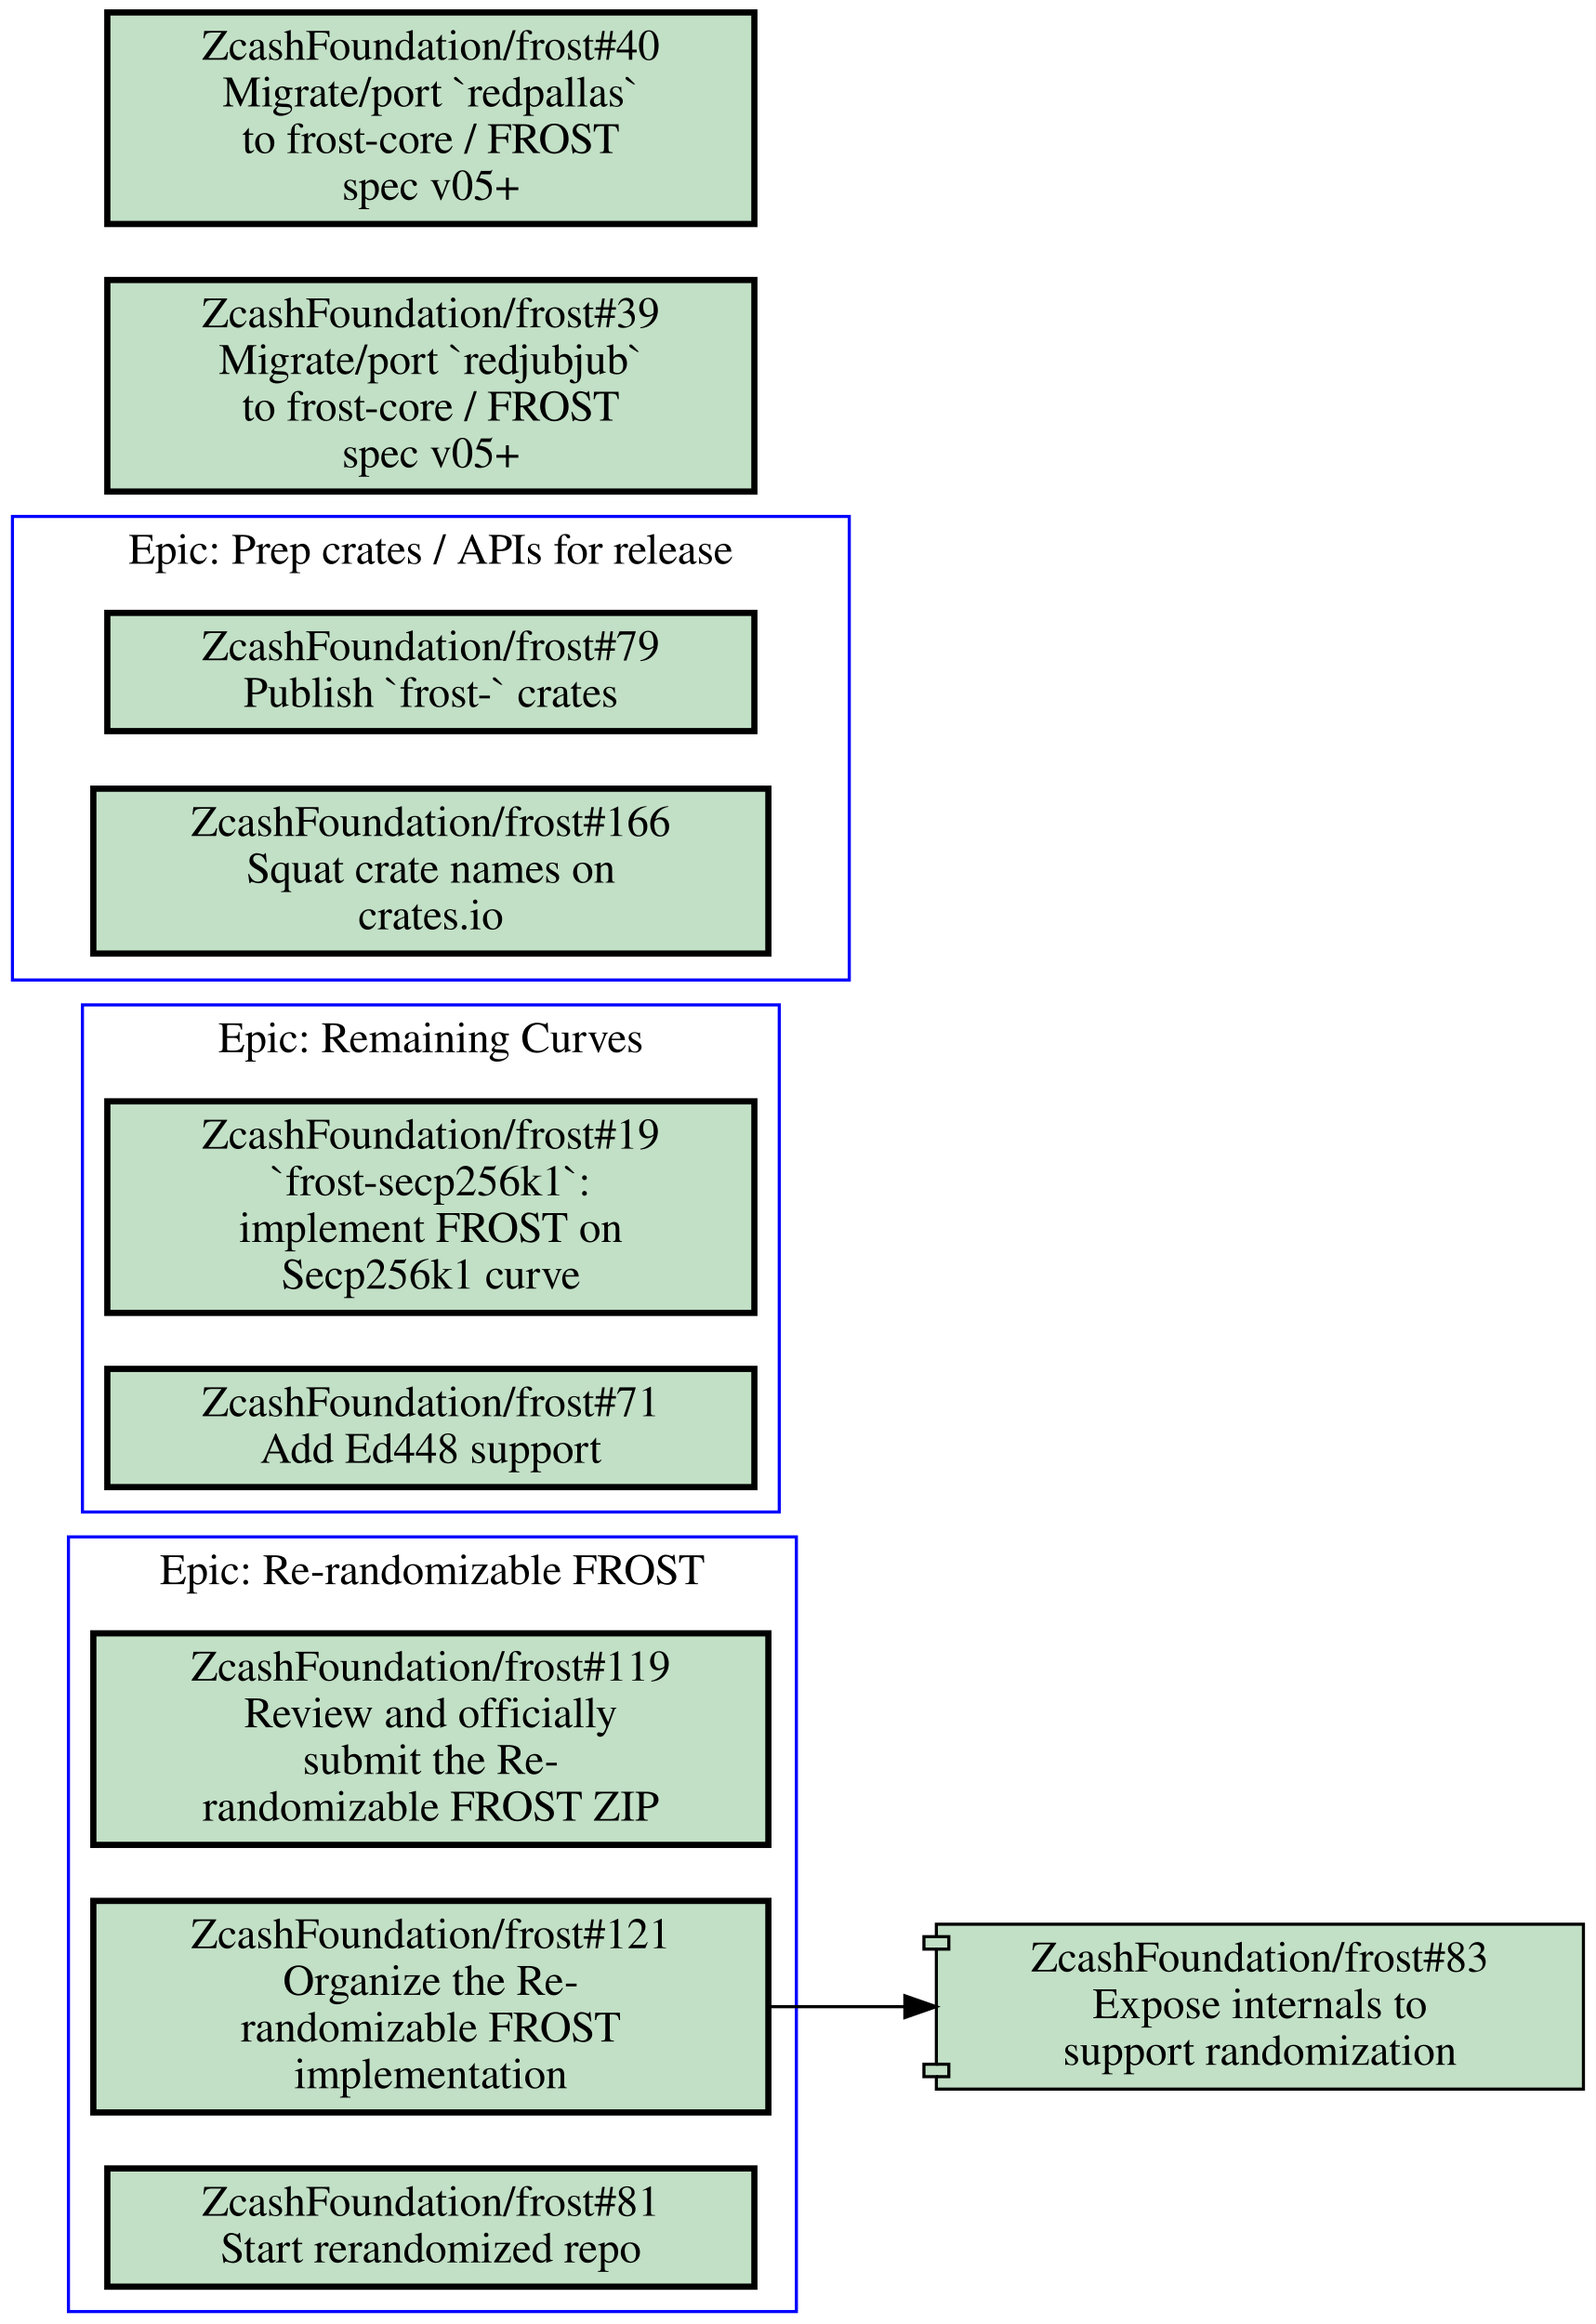
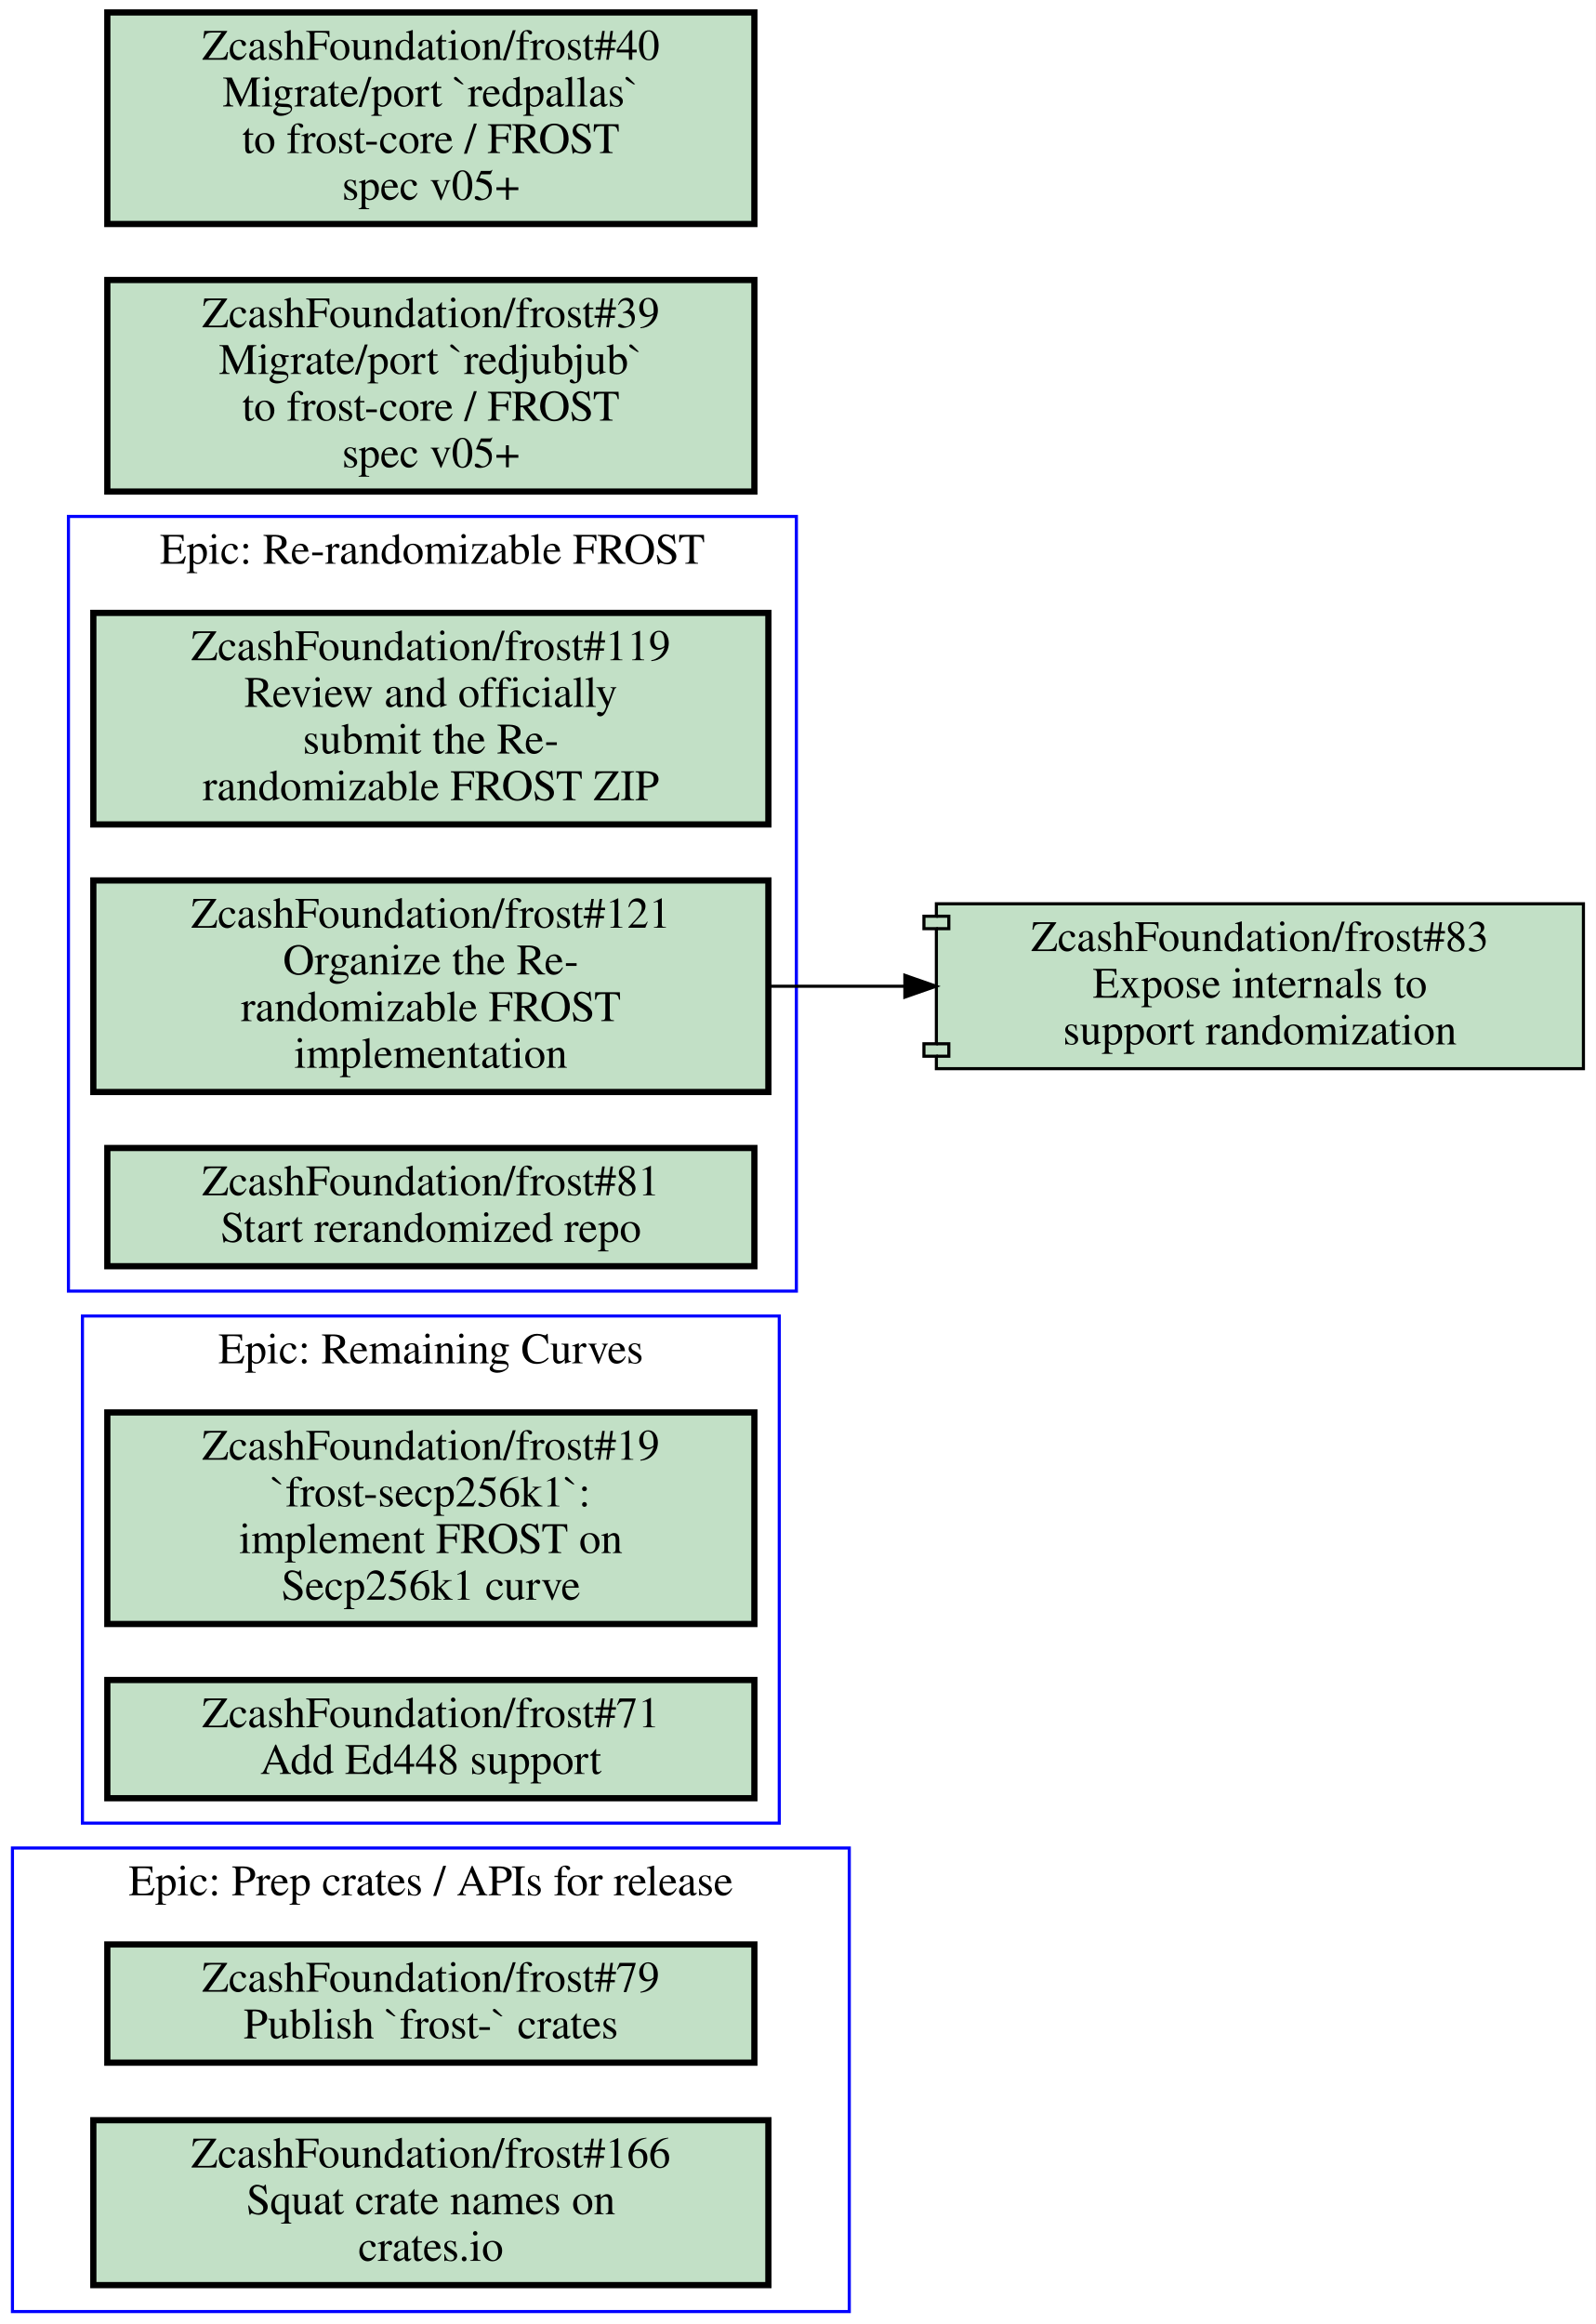
<svg xmlns="http://www.w3.org/2000/svg" xmlns:xlink="http://www.w3.org/1999/xlink" width="513pt" height="747pt" viewBox="0.00 0.00 513.00 747.00">
  <g id="graph0" class="graph" transform="scale(1 1) rotate(0) translate(4 743)">
    <polygon fill="#ffffff" stroke="transparent" points="-4,4 -4,-743 509,-743 509,4 -4,4" />
    <g id="clust1" class="cluster">
-       <polygon fill="none" stroke="#0000ff" points="22.5,-257 22.5,-420 246.5,-420 246.5,-257 22.5,-257" />
-       <text text-anchor="middle" x="134.5" y="-404.8" font-family="Times,serif" font-size="14.00" fill="#000000">Epic: Remaining Curves</text>
+       <polygon fill="none" stroke="#0000ff" points="18,-328 18,-577 252,-577 252,-328 18,-328" />
+       <text text-anchor="middle" x="135" y="-561.8" font-family="Times,serif" font-size="14.00" fill="#000000">Epic: Re-randomizable FROST</text>
    </g>
    <g id="clust2" class="cluster">
-       <polygon fill="none" stroke="#0000ff" points="18,0 18,-249 252,-249 252,0 18,0" />
-       <text text-anchor="middle" x="135" y="-233.8" font-family="Times,serif" font-size="14.00" fill="#000000">Epic: Re-randomizable FROST</text>
+       <polygon fill="none" stroke="#0000ff" points="0,0 0,-149 269,-149 269,0 0,0" />
+       <text text-anchor="middle" x="134.5" y="-133.8" font-family="Times,serif" font-size="14.00" fill="#000000">Epic: Prep crates / APIs for release</text>
    </g>
    <g id="clust3" class="cluster">
-       <polygon fill="none" stroke="#0000ff" points="0,-428 0,-577 269,-577 269,-428 0,-428" />
-       <text text-anchor="middle" x="134.5" y="-561.8" font-family="Times,serif" font-size="14.00" fill="#000000">Epic: Prep crates / APIs for release</text>
+       <polygon fill="none" stroke="#0000ff" points="22.5,-157 22.5,-320 246.5,-320 246.5,-157 22.5,-157" />
+       <text text-anchor="middle" x="134.5" y="-304.8" font-family="Times,serif" font-size="14.00" fill="#000000">Epic: Remaining Curves</text>
    </g>
    <g id="node1" class="node open">
      <g id="a_node1">
-         <a xlink:href="https://github.com/ZcashFoundation/frost/issues/19" xlink:title="ZcashFoundation/frost#19&#10;`frost-secp256k1`:&#10;implement FROST on&#10;Secp256k1 curve" target="_blank">
-           <polygon fill="#c2e0c6" stroke="#000000" stroke-width="2" points="238.5,-389 30.5,-389 30.5,-321 238.5,-321 238.5,-389" />
-           <text text-anchor="middle" x="134.5" y="-373.8" font-family="Times,serif" font-size="14.00" fill="#000000">ZcashFoundation/frost#19</text>
-           <text text-anchor="middle" x="134.5" y="-358.8" font-family="Times,serif" font-size="14.00" fill="#000000">`frost-secp256k1`:</text>
-           <text text-anchor="middle" x="134.5" y="-343.8" font-family="Times,serif" font-size="14.00" fill="#000000">implement FROST on</text>
-           <text text-anchor="middle" x="134.5" y="-328.8" font-family="Times,serif" font-size="14.00" fill="#000000">Secp256k1 curve</text>
+         <a xlink:href="https://github.com/ZcashFoundation/frost/issues/119" xlink:title="ZcashFoundation/frost#119&#10;Review and officially&#10;submit the Re-&#10;randomizable FROST ZIP" target="_blank">
+           <polygon fill="#c2e0c6" stroke="#000000" stroke-width="2" points="243,-546 26,-546 26,-478 243,-478 243,-546" />
+           <text text-anchor="middle" x="134.5" y="-530.8" font-family="Times,serif" font-size="14.00" fill="#000000">ZcashFoundation/frost#119</text>
+           <text text-anchor="middle" x="134.5" y="-515.8" font-family="Times,serif" font-size="14.00" fill="#000000">Review and officially</text>
+           <text text-anchor="middle" x="134.5" y="-500.8" font-family="Times,serif" font-size="14.00" fill="#000000">submit the Re-</text>
+           <text text-anchor="middle" x="134.5" y="-485.8" font-family="Times,serif" font-size="14.00" fill="#000000">randomizable FROST ZIP</text>
        </a>
      </g>
    </g>
    <g id="node2" class="node open">
      <g id="a_node2">
-         <a xlink:href="https://github.com/ZcashFoundation/frost/issues/71" xlink:title="ZcashFoundation/frost#71&#10;Add Ed448 support" target="_blank">
-           <polygon fill="#c2e0c6" stroke="#000000" stroke-width="2" points="238.5,-303 30.5,-303 30.5,-265 238.5,-265 238.5,-303" />
-           <text text-anchor="middle" x="134.5" y="-287.8" font-family="Times,serif" font-size="14.00" fill="#000000">ZcashFoundation/frost#71</text>
-           <text text-anchor="middle" x="134.5" y="-272.8" font-family="Times,serif" font-size="14.00" fill="#000000">Add Ed448 support</text>
-         </a>
-       </g>
-     </g>
-     <g id="node3" class="node open">
-       <g id="a_node3">
-         <a xlink:href="https://github.com/ZcashFoundation/frost/issues/119" xlink:title="ZcashFoundation/frost#119&#10;Review and officially&#10;submit the Re-&#10;randomizable FROST ZIP" target="_blank">
-           <polygon fill="#c2e0c6" stroke="#000000" stroke-width="2" points="243,-218 26,-218 26,-150 243,-150 243,-218" />
-           <text text-anchor="middle" x="134.5" y="-202.8" font-family="Times,serif" font-size="14.00" fill="#000000">ZcashFoundation/frost#119</text>
-           <text text-anchor="middle" x="134.5" y="-187.8" font-family="Times,serif" font-size="14.00" fill="#000000">Review and officially</text>
-           <text text-anchor="middle" x="134.5" y="-172.8" font-family="Times,serif" font-size="14.00" fill="#000000">submit the Re-</text>
-           <text text-anchor="middle" x="134.5" y="-157.8" font-family="Times,serif" font-size="14.00" fill="#000000">randomizable FROST ZIP</text>
-         </a>
-       </g>
-     </g>
-     <g id="node4" class="node open">
-       <g id="a_node4">
        <a xlink:href="https://github.com/ZcashFoundation/frost/issues/121" xlink:title="ZcashFoundation/frost#121&#10;Organize the Re-&#10;randomizable FROST&#10;implementation" target="_blank">
-           <polygon fill="#c2e0c6" stroke="#000000" stroke-width="2" points="243,-132 26,-132 26,-64 243,-64 243,-132" />
-           <text text-anchor="middle" x="134.5" y="-116.8" font-family="Times,serif" font-size="14.00" fill="#000000">ZcashFoundation/frost#121</text>
-           <text text-anchor="middle" x="134.5" y="-101.8" font-family="Times,serif" font-size="14.00" fill="#000000">Organize the Re-</text>
-           <text text-anchor="middle" x="134.5" y="-86.8" font-family="Times,serif" font-size="14.00" fill="#000000">randomizable FROST</text>
-           <text text-anchor="middle" x="134.5" y="-71.8" font-family="Times,serif" font-size="14.00" fill="#000000">implementation</text>
+           <polygon fill="#c2e0c6" stroke="#000000" stroke-width="2" points="243,-460 26,-460 26,-392 243,-392 243,-460" />
+           <text text-anchor="middle" x="134.5" y="-444.8" font-family="Times,serif" font-size="14.00" fill="#000000">ZcashFoundation/frost#121</text>
+           <text text-anchor="middle" x="134.5" y="-429.8" font-family="Times,serif" font-size="14.00" fill="#000000">Organize the Re-</text>
+           <text text-anchor="middle" x="134.5" y="-414.8" font-family="Times,serif" font-size="14.00" fill="#000000">randomizable FROST</text>
+           <text text-anchor="middle" x="134.5" y="-399.8" font-family="Times,serif" font-size="14.00" fill="#000000">implementation</text>
        </a>
      </g>
    </g>
    <g id="node8" class="node open">
      <g id="a_node8">
        <a xlink:href="https://github.com/ZcashFoundation/frost/pull/83" xlink:title="ZcashFoundation/frost#83&#10;Expose internals to&#10;support randomization" target="_blank">
-           <polygon fill="#c2e0c6" stroke="#000000" points="505,-124.5 297,-124.5 297,-120.5 293,-120.5 293,-116.5 297,-116.5 297,-79.5 293,-79.5 293,-75.5 297,-75.5 297,-71.5 505,-71.5 505,-124.5" />
-           <polyline fill="none" stroke="#000000" points="297,-120.5 301,-120.5 301,-116.5 297,-116.5 " />
-           <polyline fill="none" stroke="#000000" points="297,-79.5 301,-79.5 301,-75.5 297,-75.5 " />
-           <text text-anchor="middle" x="401" y="-109.3" font-family="Times,serif" font-size="14.00" fill="#000000">ZcashFoundation/frost#83</text>
-           <text text-anchor="middle" x="401" y="-94.3" font-family="Times,serif" font-size="14.00" fill="#000000">Expose internals to</text>
-           <text text-anchor="middle" x="401" y="-79.3" font-family="Times,serif" font-size="14.00" fill="#000000">support randomization</text>
+           <polygon fill="#c2e0c6" stroke="#000000" points="505,-452.5 297,-452.5 297,-448.5 293,-448.5 293,-444.5 297,-444.5 297,-407.5 293,-407.5 293,-403.5 297,-403.5 297,-399.5 505,-399.5 505,-452.5" />
+           <polyline fill="none" stroke="#000000" points="297,-448.5 301,-448.5 301,-444.5 297,-444.5 " />
+           <polyline fill="none" stroke="#000000" points="297,-407.5 301,-407.5 301,-403.5 297,-403.5 " />
+           <text text-anchor="middle" x="401" y="-437.3" font-family="Times,serif" font-size="14.00" fill="#000000">ZcashFoundation/frost#83</text>
+           <text text-anchor="middle" x="401" y="-422.3" font-family="Times,serif" font-size="14.00" fill="#000000">Expose internals to</text>
+           <text text-anchor="middle" x="401" y="-407.3" font-family="Times,serif" font-size="14.00" fill="#000000">support randomization</text>
        </a>
      </g>
    </g>
    <g id="edge1" class="edge">
-       <path fill="none" stroke="#000000" d="M243.28,-98C257.53,-98 272.16,-98 286.49,-98" />
-       <polygon fill="#000000" stroke="#000000" points="286.87,-101.5 296.87,-98 286.87,-94.5 286.87,-101.5" />
+       <path fill="none" stroke="#000000" d="M243.28,-426C257.53,-426 272.16,-426 286.49,-426" />
+       <polygon fill="#000000" stroke="#000000" points="286.87,-429.5 296.87,-426 286.87,-422.5 286.87,-429.5" />
+     </g>
+     <g id="node3" class="node open">
+       <g id="a_node3">
+         <a xlink:href="https://github.com/ZcashFoundation/frost/issues/81" xlink:title="ZcashFoundation/frost#81&#10;Start rerandomized repo" target="_blank">
+           <polygon fill="#c2e0c6" stroke="#000000" stroke-width="2" points="238.5,-374 30.5,-374 30.5,-336 238.5,-336 238.5,-374" />
+           <text text-anchor="middle" x="134.5" y="-358.8" font-family="Times,serif" font-size="14.00" fill="#000000">ZcashFoundation/frost#81</text>
+           <text text-anchor="middle" x="134.5" y="-343.8" font-family="Times,serif" font-size="14.00" fill="#000000">Start rerandomized repo</text>
+         </a>
+       </g>
+     </g>
+     <g id="node4" class="node open">
+       <g id="a_node4">
+         <a xlink:href="https://github.com/ZcashFoundation/frost/issues/79" xlink:title="ZcashFoundation/frost#79&#10;Publish `frost-` crates" target="_blank">
+           <polygon fill="#c2e0c6" stroke="#000000" stroke-width="2" points="238.5,-118 30.5,-118 30.5,-80 238.5,-80 238.5,-118" />
+           <text text-anchor="middle" x="134.5" y="-102.8" font-family="Times,serif" font-size="14.00" fill="#000000">ZcashFoundation/frost#79</text>
+           <text text-anchor="middle" x="134.5" y="-87.8" font-family="Times,serif" font-size="14.00" fill="#000000">Publish `frost-` crates</text>
+         </a>
+       </g>
    </g>
    <g id="node5" class="node open">
      <g id="a_node5">
-         <a xlink:href="https://github.com/ZcashFoundation/frost/issues/81" xlink:title="ZcashFoundation/frost#81&#10;Start rerandomized repo" target="_blank">
-           <polygon fill="#c2e0c6" stroke="#000000" stroke-width="2" points="238.5,-46 30.5,-46 30.5,-8 238.5,-8 238.5,-46" />
-           <text text-anchor="middle" x="134.5" y="-30.8" font-family="Times,serif" font-size="14.00" fill="#000000">ZcashFoundation/frost#81</text>
-           <text text-anchor="middle" x="134.5" y="-15.8" font-family="Times,serif" font-size="14.00" fill="#000000">Start rerandomized repo</text>
+         <a xlink:href="https://github.com/ZcashFoundation/frost/issues/166" xlink:title="ZcashFoundation/frost#166&#10;Squat crate names on&#10;crates.io" target="_blank">
+           <polygon fill="#c2e0c6" stroke="#000000" stroke-width="2" points="243,-61.5 26,-61.5 26,-8.5 243,-8.5 243,-61.5" />
+           <text text-anchor="middle" x="134.5" y="-46.3" font-family="Times,serif" font-size="14.00" fill="#000000">ZcashFoundation/frost#166</text>
+           <text text-anchor="middle" x="134.5" y="-31.3" font-family="Times,serif" font-size="14.00" fill="#000000">Squat crate names on</text>
+           <text text-anchor="middle" x="134.5" y="-16.3" font-family="Times,serif" font-size="14.00" fill="#000000">crates.io</text>
        </a>
      </g>
    </g>
    <g id="node6" class="node open">
      <g id="a_node6">
-         <a xlink:href="https://github.com/ZcashFoundation/frost/issues/79" xlink:title="ZcashFoundation/frost#79&#10;Publish `frost-` crates" target="_blank">
-           <polygon fill="#c2e0c6" stroke="#000000" stroke-width="2" points="238.5,-546 30.5,-546 30.5,-508 238.5,-508 238.5,-546" />
-           <text text-anchor="middle" x="134.5" y="-530.8" font-family="Times,serif" font-size="14.00" fill="#000000">ZcashFoundation/frost#79</text>
-           <text text-anchor="middle" x="134.5" y="-515.8" font-family="Times,serif" font-size="14.00" fill="#000000">Publish `frost-` crates</text>
+         <a xlink:href="https://github.com/ZcashFoundation/frost/issues/19" xlink:title="ZcashFoundation/frost#19&#10;`frost-secp256k1`:&#10;implement FROST on&#10;Secp256k1 curve" target="_blank">
+           <polygon fill="#c2e0c6" stroke="#000000" stroke-width="2" points="238.5,-289 30.5,-289 30.5,-221 238.5,-221 238.5,-289" />
+           <text text-anchor="middle" x="134.5" y="-273.8" font-family="Times,serif" font-size="14.00" fill="#000000">ZcashFoundation/frost#19</text>
+           <text text-anchor="middle" x="134.5" y="-258.8" font-family="Times,serif" font-size="14.00" fill="#000000">`frost-secp256k1`:</text>
+           <text text-anchor="middle" x="134.5" y="-243.8" font-family="Times,serif" font-size="14.00" fill="#000000">implement FROST on</text>
+           <text text-anchor="middle" x="134.5" y="-228.8" font-family="Times,serif" font-size="14.00" fill="#000000">Secp256k1 curve</text>
        </a>
      </g>
    </g>
    <g id="node7" class="node open">
      <g id="a_node7">
-         <a xlink:href="https://github.com/ZcashFoundation/frost/issues/166" xlink:title="ZcashFoundation/frost#166&#10;Squat crate names on&#10;crates.io" target="_blank">
-           <polygon fill="#c2e0c6" stroke="#000000" stroke-width="2" points="243,-489.5 26,-489.5 26,-436.5 243,-436.5 243,-489.5" />
-           <text text-anchor="middle" x="134.5" y="-474.3" font-family="Times,serif" font-size="14.00" fill="#000000">ZcashFoundation/frost#166</text>
-           <text text-anchor="middle" x="134.5" y="-459.3" font-family="Times,serif" font-size="14.00" fill="#000000">Squat crate names on</text>
-           <text text-anchor="middle" x="134.5" y="-444.3" font-family="Times,serif" font-size="14.00" fill="#000000">crates.io</text>
+         <a xlink:href="https://github.com/ZcashFoundation/frost/issues/71" xlink:title="ZcashFoundation/frost#71&#10;Add Ed448 support" target="_blank">
+           <polygon fill="#c2e0c6" stroke="#000000" stroke-width="2" points="238.5,-203 30.5,-203 30.5,-165 238.5,-165 238.5,-203" />
+           <text text-anchor="middle" x="134.5" y="-187.8" font-family="Times,serif" font-size="14.00" fill="#000000">ZcashFoundation/frost#71</text>
+           <text text-anchor="middle" x="134.5" y="-172.8" font-family="Times,serif" font-size="14.00" fill="#000000">Add Ed448 support</text>
        </a>
      </g>
    </g>
    <g id="node9" class="node open">
      <g id="a_node9">
        <a xlink:href="https://github.com/ZcashFoundation/frost/issues/39" xlink:title="ZcashFoundation/frost#39&#10;Migrate/port `redjubjub`&#10;to frost-core / FROST&#10;spec v05+" target="_blank">
          <polygon fill="#c2e0c6" stroke="#000000" stroke-width="2" points="238.5,-653 30.5,-653 30.5,-585 238.5,-585 238.5,-653" />
          <text text-anchor="middle" x="134.5" y="-637.8" font-family="Times,serif" font-size="14.00" fill="#000000">ZcashFoundation/frost#39</text>
          <text text-anchor="middle" x="134.5" y="-622.8" font-family="Times,serif" font-size="14.00" fill="#000000">Migrate/port `redjubjub`</text>
          <text text-anchor="middle" x="134.5" y="-607.8" font-family="Times,serif" font-size="14.00" fill="#000000">to frost-core / FROST</text>
          <text text-anchor="middle" x="134.5" y="-592.8" font-family="Times,serif" font-size="14.00" fill="#000000">spec v05+</text>
        </a>
      </g>
    </g>
    <g id="node10" class="node open">
      <g id="a_node10">
        <a xlink:href="https://github.com/ZcashFoundation/frost/issues/40" xlink:title="ZcashFoundation/frost#40&#10;Migrate/port `redpallas`&#10;to frost-core / FROST&#10;spec v05+" target="_blank">
          <polygon fill="#c2e0c6" stroke="#000000" stroke-width="2" points="238.5,-739 30.5,-739 30.5,-671 238.5,-671 238.5,-739" />
          <text text-anchor="middle" x="134.5" y="-723.8" font-family="Times,serif" font-size="14.00" fill="#000000">ZcashFoundation/frost#40</text>
          <text text-anchor="middle" x="134.5" y="-708.8" font-family="Times,serif" font-size="14.00" fill="#000000">Migrate/port `redpallas`</text>
          <text text-anchor="middle" x="134.5" y="-693.8" font-family="Times,serif" font-size="14.00" fill="#000000">to frost-core / FROST</text>
          <text text-anchor="middle" x="134.5" y="-678.8" font-family="Times,serif" font-size="14.00" fill="#000000">spec v05+</text>
        </a>
      </g>
    </g>
  </g>
</svg>
